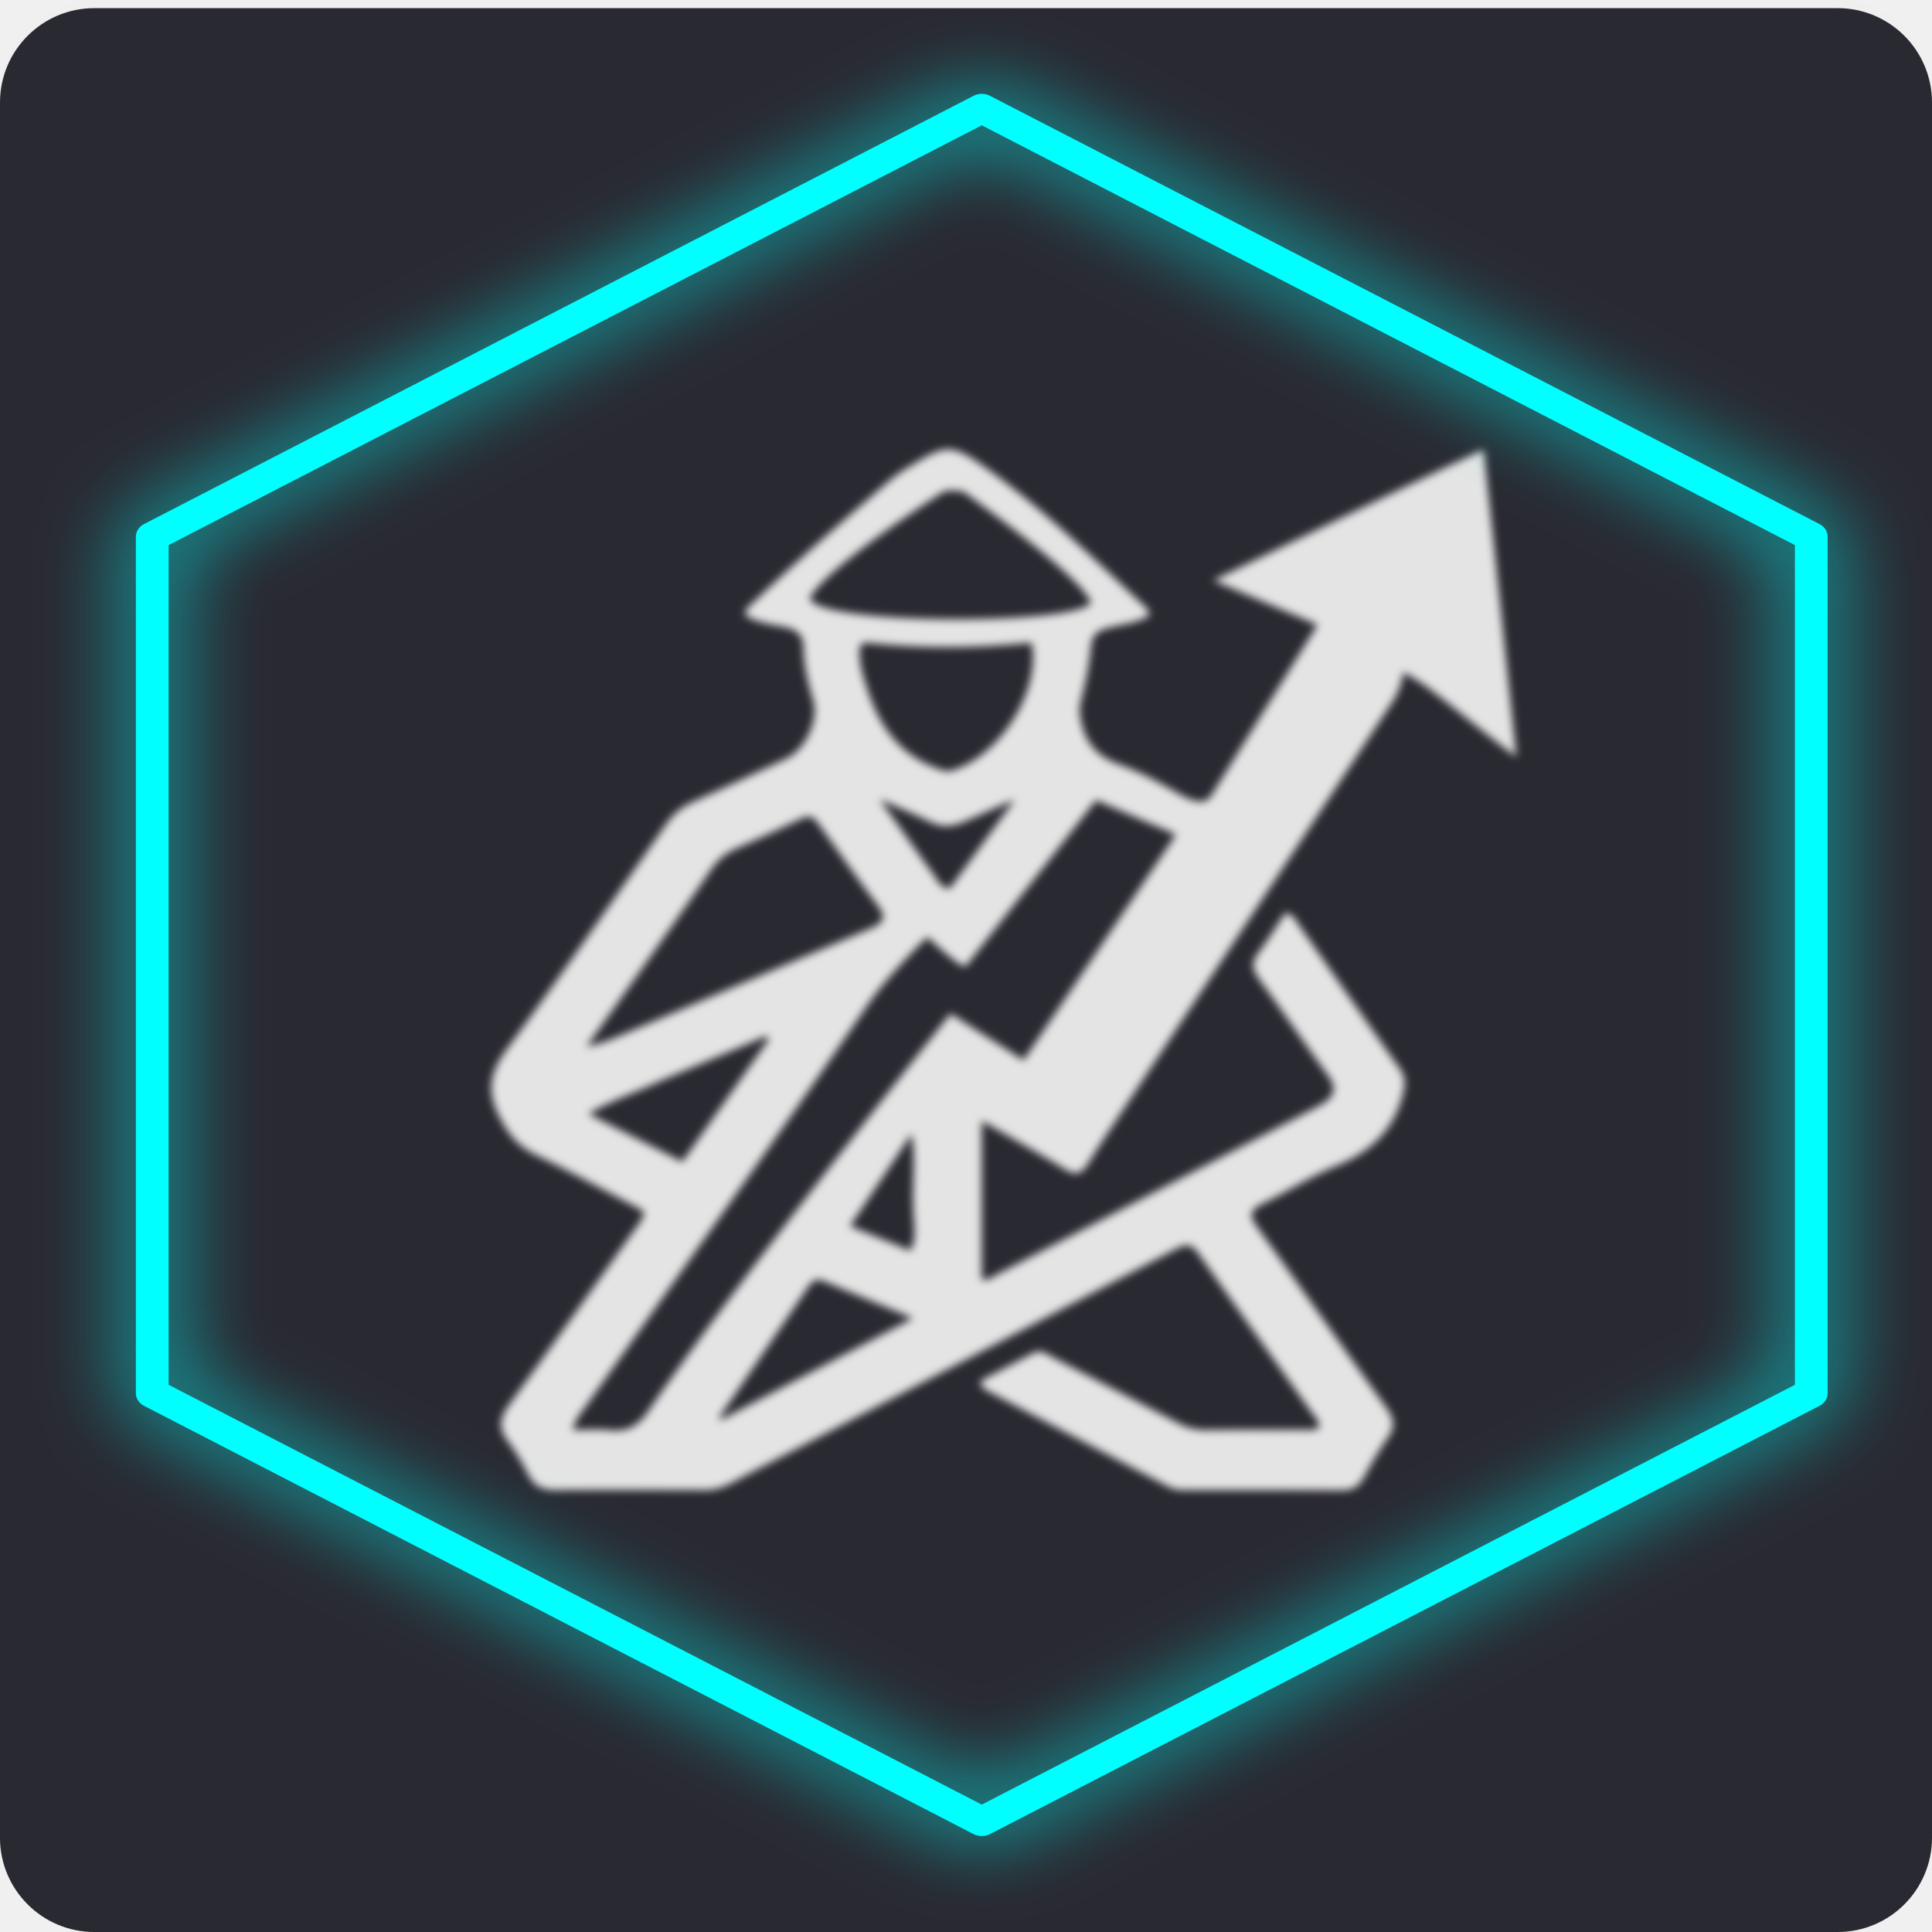
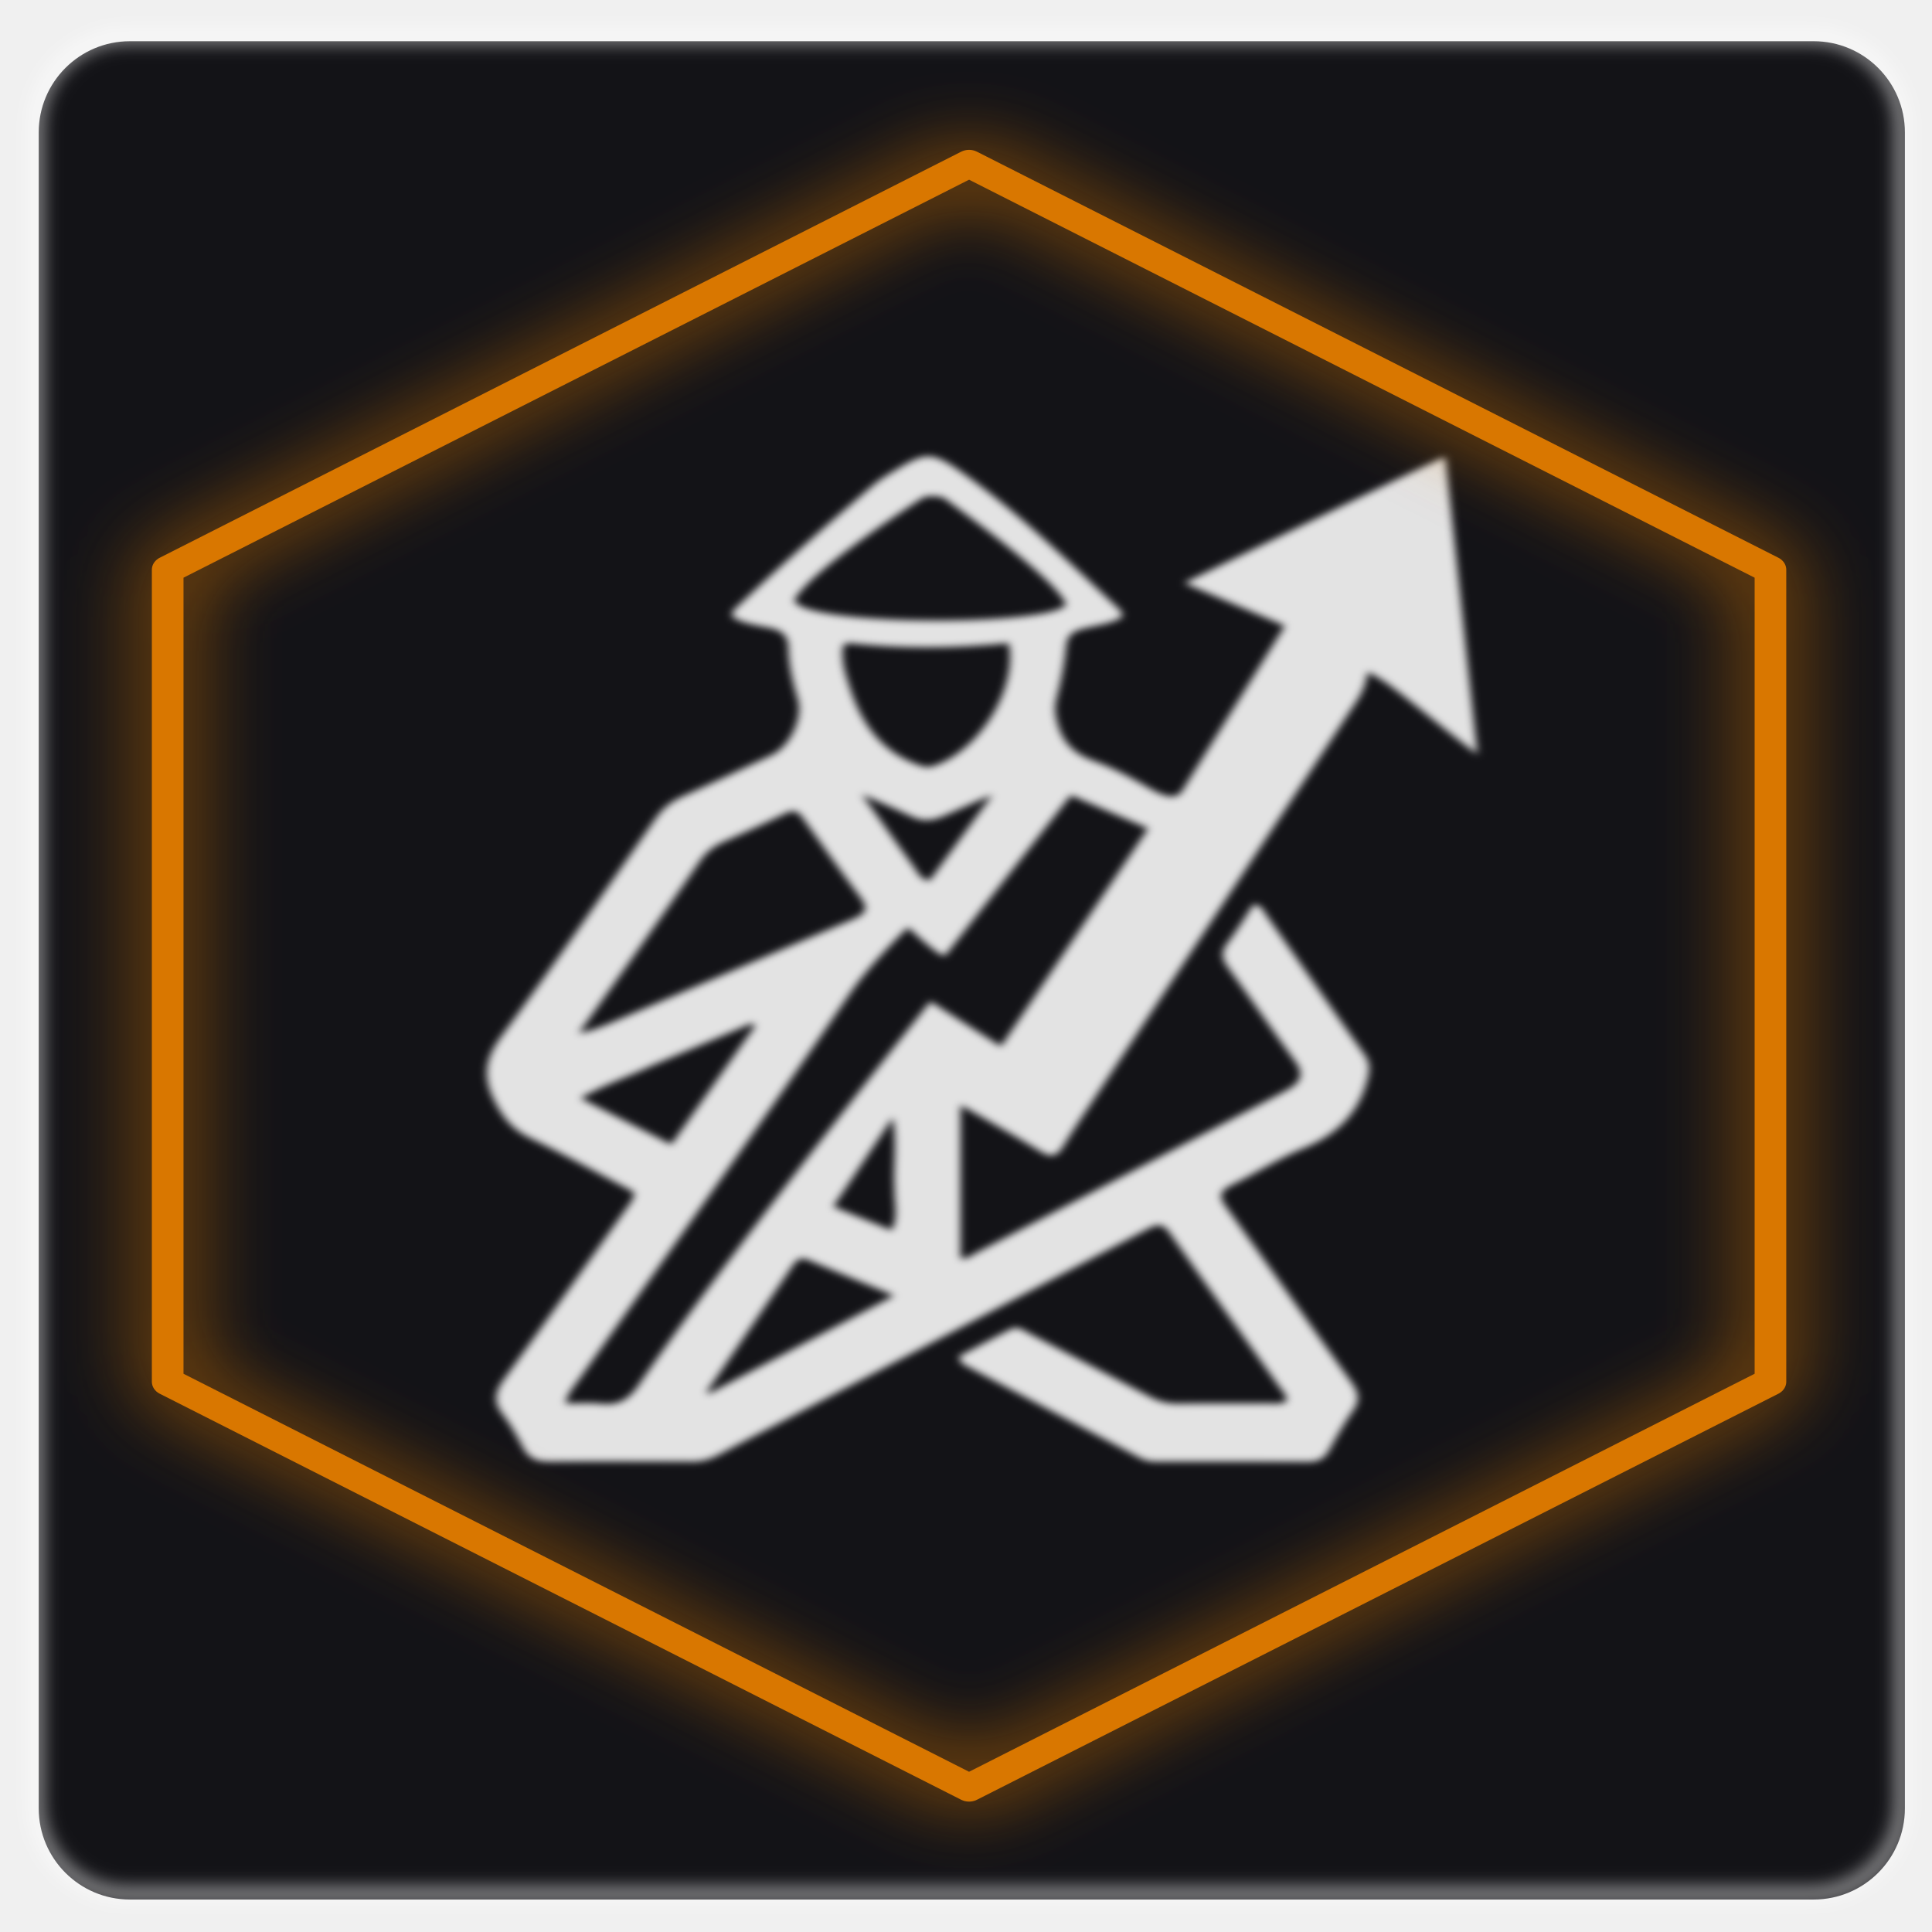
- <svg xmlns="http://www.w3.org/2000/svg" xmlns:xlink="http://www.w3.org/1999/xlink" version="1.1" id="Layer_1" x="0px" y="0px" width="652" viewBox="0 0 652 652" enable-background="new 0 0 1024 544" xml:space="preserve" height="652">
+ <svg xmlns="http://www.w3.org/2000/svg" xmlns:xlink="http://www.w3.org/1999/xlink" version="1.1" id="Layer_1" x="0px" y="0px" width="200" viewBox="0 0 675 675" enable-background="new 0 0 1024 544" xml:space="preserve" height="200">
  <defs id="defs2">
    <linearGradient id="linearGradient2">
-       <stop style="stop-color:#000000;stop-opacity:1;" offset="0" id="stop2" />
+       <stop style="stop-color:#e5e8ef;stop-opacity:1;" offset="0" id="stop2" />
      <stop style="stop-color:#000000;stop-opacity:0;" offset="1" id="stop3" />
    </linearGradient>
    <radialGradient xlink:href="#linearGradient2" id="radialGradient3" cx="607.098" cy="170.614" fx="607.098" fy="170.614" r="172.012" gradientTransform="matrix(1,0,0,1.050876,315.7149,90.27522)" gradientUnits="userSpaceOnUse" />
    <filter style="color-interpolation-filters:sRGB" id="filter3" x="-0.011" y="-0.011" width="1.023" height="1.021">
      <feGaussianBlur stdDeviation="1.374" id="feGaussianBlur3" />
    </filter>
    <filter id="cyanGlow" x="-0.073" y="-0.063" width="1.146" height="1.126">
      <feGaussianBlur in="SourceGraphic" stdDeviation="4" result="blur" id="feGaussianBlur1" />
      <feMerge id="feMerge2">
        <feMergeNode in="blur" id="feMergeNode1" />
        <feMergeNode in="SourceGraphic" id="feMergeNode2" />
      </feMerge>
    </filter>
    <filter id="greenGlow" x="-0.6" y="-0.318" width="2.2" height="1.636">
      <feGaussianBlur in="SourceGraphic" stdDeviation="2.5" result="blur" id="feGaussianBlur2" />
      <feMerge id="feMerge4">
        <feMergeNode in="blur" id="feMergeNode3" />
        <feMergeNode in="SourceGraphic" id="feMergeNode4" />
      </feMerge>
    </filter>
    <filter id="filter6" x="-0.6" y="-0.318" width="2.2" height="1.636">
      <feGaussianBlur in="SourceGraphic" stdDeviation="2.5" result="blur" id="feGaussianBlur3-4" />
      <feMerge id="feMerge6">
        <feMergeNode in="blur" id="feMergeNode5" />
        <feMergeNode in="SourceGraphic" id="feMergeNode6" />
      </feMerge>
    </filter>
    <filter id="redGlow" x="-0.6" y="-0.412" width="2.2" height="1.824">
      <feGaussianBlur in="SourceGraphic" stdDeviation="2.5" result="blur" id="feGaussianBlur4" />
      <feMerge id="feMerge8">
        <feMergeNode in="blur" id="feMergeNode7" />
        <feMergeNode in="SourceGraphic" id="feMergeNode8" />
      </feMerge>
    </filter>
    <filter id="filter10" x="-0.6" y="-0.412" width="2.2" height="1.824">
      <feGaussianBlur in="SourceGraphic" stdDeviation="2.5" result="blur" id="feGaussianBlur8" />
      <feMerge id="feMerge10">
        <feMergeNode in="blur" id="feMergeNode9" />
        <feMergeNode in="SourceGraphic" id="feMergeNode10" />
      </feMerge>
    </filter>
    <filter id="filter12" x="-0.6" y="-0.318" width="2.2" height="1.636">
      <feGaussianBlur in="SourceGraphic" stdDeviation="2.5" result="blur" id="feGaussianBlur10" />
      <feMerge id="feMerge12">
        <feMergeNode in="blur" id="feMergeNode11" />
        <feMergeNode in="SourceGraphic" id="feMergeNode12" />
      </feMerge>
    </filter>
+     <filter style="color-interpolation-filters:sRGB" id="filter1" x="-0.015" y="-0.015" width="1.029" height="1.03">
+       <feGaussianBlur stdDeviation="2.951" id="feGaussianBlur5" />
+     </filter>
  </defs>
-   <rect width="652" height="649.253" fill="#0a0a14" id="rect1-8" x="4.7851563e-06" y="2.747" style="stroke-width:3.291" ry="31.862" />
-   <rect style="opacity:0.25;fill:#ededed;fill-opacity:0.546;stroke-width:1.095;stroke-opacity:0.757" id="rect5" width="652" height="652" x="4.7851563e-06" y="3.027916e-05" ry="31.973" />
-   <path id="path1" style="opacity:0.951;mix-blend-mode:normal;fill:#ededed;fill-opacity:1;stroke:url(#radialGradient3);stroke-width:1.101;filter:url(#filter3)" d="m 628.45,93.322 c -3.564,0.103 -7.198,2.456 -13.865,6.682 -2.022,1.281 -3.937,2.764 -5.713,4.35 -15.493,13.83 -30.937,27.71 -45.65,42.316 -1.111,1.102 -2.736,2.043 -2.1,4.271 3.904,2.404 8.63,2.966 13.094,3.932 4.264,0.922 6.102,3.076 6.154,6.998 0.085,6.346 1.532,12.477 3.264,18.539 1.893,6.627 -2.624,16.851 -9.076,19.982 -10.354,5.025 -20.676,10.113 -31.117,14.967 -3.863,1.796 -6.68,4.321 -9.006,7.762 -17.632,26.085 -35.049,52.317 -53.299,78 -5.451,7.671 -6.767,14.032 -2.742,22.615 2.922,6.232 6.252,10.777 12.711,13.973 12.261,6.067 24.079,12.958 35.934,19.428 -0.114,2.366 -1.351,3.788 -2.361,5.256 -14.144,20.545 -28.233,41.125 -42.566,61.547 -3.045,4.339 -4.108,8.023 -0.68,12.645 2.808,3.785 5.073,7.987 7.189,12.186 1.915,3.797 4.839,4.924 9.01,4.893 15.907,-0.122 31.816,-0.03 48.248,-0.018 4.203,0.263 7.469,-0.772 10.645,-2.555 7.268,-4.08 14.648,-7.978 21.971,-11.969 41.982,-22.883 83.974,-45.748 125.914,-68.701 3.13,-1.713 5.256,-2.615 7.77,1.092 12.561,18.529 25.403,36.884 38.064,55.352 1.061,1.548 2.724,2.993 2.418,5.221 -1.966,1.153 -4.072,0.706 -6.066,0.719 -10.48,0.067 -20.963,-0.057 -31.441,0.09 -3.51,0.049 -6.566,-0.762 -9.58,-2.416 -13.971,-7.67 -27.995,-15.252 -42.008,-22.852 -1.925,-1.044 -3.867,-2.723 -6.213,-1.49 -6.145,3.229 -12.183,6.643 -17.859,9.762 0.227,2.293 1.297,2.813 2.24,3.332 20.133,11.077 40.28,22.132 60.426,33.188 1.667,0.915 3.48,1.256 5.391,1.256 17.593,0.002 35.185,-0.037 52.777,0.072 3.427,0.021 5.556,-1.195 7.113,-4.115 2.559,-4.796 5.159,-9.611 8.236,-14.104 2.581,-3.768 2.033,-6.668 -0.469,-10.262 -14.565,-20.922 -28.826,-42.039 -43.406,-62.951 -2.677,-3.839 -2.145,-5.722 2.029,-7.826 8.279,-4.173 16.01,-9.462 24.535,-13.043 11.785,-4.951 19.365,-12.559 22.398,-24.697 0.858,-3.432 1.072,-5.987 -1.002,-9.002 -11.45,-16.651 -22.718,-33.418 -34.098,-50.113 -0.964,-1.414 -1.481,-3.382 -4.322,-3.742 -2.921,4.535 -5.747,9.375 -9.049,13.895 -2.333,3.193 -1.951,5.676 0.217,8.758 7.858,11.171 15.379,22.562 23.25,33.725 3.048,4.323 1.98,7.291 -2.25,9.816 -1.43,0.854 -2.893,1.657 -4.359,2.453 -34.698,18.834 -69.392,37.672 -104.111,56.471 -1.546,0.837 -2.956,2.277 -5.121,1.766 v -54.897 c 2.394,1.365 3.979,2.227 5.52,3.154 7.453,4.485 14.979,8.865 22.303,13.537 3.463,2.209 5.508,1.768 7.568,-1.711 3.884,-6.56 8.093,-12.943 12.197,-19.381 29.809,-46.757 59.659,-93.49 89.414,-140.279 6.8,-10.693 0.169,-13.014 9.006,-7.559 5.254,3.244 26.856,22.519 32.932,26.459 L 807.653,93.509 c 0.286,-0.915 -90.271,45.178 -90.271,45.178 l 34.777,15.377 -35.584,59.201 c -2.885,4.799 -10.035,-0.277 -14.705,-3.025 -5.091,-2.996 -10.434,-5.752 -15.984,-7.83 -6.461,-2.419 -10.415,-6.338 -12.227,-12.793 -0.902,-3.215 -1.368,-6.054 -0.527,-9.41 1.527,-6.091 2.754,-12.313 3.303,-18.545 0.352,-4.001 2.06,-5.566 5.828,-6.561 4.581,-1.209 9.481,-1.697 13.4,-4.039 0.433,-1.417 -0.082,-2.201 -0.736,-2.838 -17.086,-16.64 -33.83,-33.743 -53.031,-48.088 -6.387,-4.772 -9.881,-6.918 -13.445,-6.814 z m -1.354,14.696 c 1.201,-0.748 6.284,-0.488 7.15,0.238 1.288,1.13 38.922,28.806 42.19,38.143 -4.822,7.941 -91.207,7.84 -94.008,-1.496 4.989,-10.394 42.543,-35.561 44.667,-36.885 z m 29.53,52.24 c 3.113,16.614 -10.34,38.691 -26.184,44.115 -2.292,0.785 -3.931,-0.001 -5.828,-0.748 -12.973,-5.107 -19.227,-15.396 -23.018,-27.553 -1.231,-3.949 -2.523,-7.907 -2.461,-12.115 0.027,-1.814 -0.356,-3.821 2.607,-3.682 18.897,2.155 36.948,1.785 54.883,-0.018 z m -50.816,54.187 c 6.329,2.914 11.872,5.33 17.277,8.002 3.662,1.81 6.96,1.562 10.66,-0.062 5.618,-2.466 11.058,-5.201 17.188,-7.74 -7.238,10.256 -14.477,20.51 -21.715,30.766 v 0.002 c -3.339,-0.426 -4.033,-2.926 -5.338,-4.781 -5.949,-8.457 -11.756,-17.005 -18.072,-26.186 z m 72.33,0.311 26.713,11.945 -50.945,78.133 -24.393,-16.141 c 0,0 -71.165,92.048 -100.951,137.523 -3.304,5.045 -6.895,7.458 -13.104,6.707 -3.82,-0.462 -7.75,-0.086 -12.246,-0.086 0.852,-3.784 2.98,-6.081 4.652,-8.539 31.418,-46.178 63.311,-92.066 93.988,-138.693 7.067,-10.742 19.926,-23.482 19.926,-23.482 0,0 11.716,11.631 12.891,10.078 z m -96.166,5.738 c 1.191,-0.001 2.148,0.664 3.113,2.068 6.695,9.733 13.397,19.467 20.332,29.043 2.932,4.049 1.364,5.811 -2.662,7.584 -27.507,12.111 -54.948,24.359 -82.412,36.561 -3.866,1.718 -7.738,3.425 -12.484,4.375 6.291,-9.183 12.582,-18.366 18.873,-27.549 7.979,-11.789 15.566,-22.894 22.98,-34.102 2.089,-3.157 4.727,-5.396 8.229,-6.99 7.256,-3.303 14.453,-6.735 21.582,-10.283 0.937,-0.466 1.735,-0.706 2.449,-0.707 z m -14.111,75.979 c 0.31,0.364 0.62,0.728 0.93,1.092 -9.535,13.981 -19.071,27.961 -28.945,42.439 -10.402,-5.513 -20.448,-10.838 -31.383,-16.633 8.128,-4.823 16.474,-7.636 24.262,-11.475 12.229,-5.361 23.683,-10.393 35.137,-15.424 z m 48.641,33.859 c 1.48,9.296 0.092,17.436 0.561,25.5 -0.046,5.42 1.39,9.911 -0.914,14.941 -6.532,-2.751 -12.958,-5.457 -20.234,-8.521 6.783,-10.517 13.311,-20.638 20.588,-31.92 z m -31.377,50.529 c 0.546,-0.024 1.165,0.107 1.891,0.424 9.5,4.152 19.046,8.206 29.92,12.875 -22.185,12.173 -43.188,23.696 -64.191,35.221 -0.22,-0.207 -0.44,-0.414 -0.66,-0.621 9.732,-14.808 19.463,-29.616 29.195,-44.424 1.228,-1.946 2.208,-3.403 3.846,-3.475 z" transform="matrix(1.009736,0,0,0.9745817,-314.8496,60.71845)" />
-   <g filter="url(#cyanGlow)" id="g6" transform="matrix(3.683397,0,0,3.284659,453.3937,316.2672)">
-     <polygon points="-76,-44 0,-88 76,-44 76,44 0,88 -76,44 " fill="none" stroke="#00ffff" stroke-width="3" stroke-linejoin="round" id="polygon6" transform="translate(-33.14227,2.855237)" />
-   </g>
+   <rect width="652" height="649.253" fill="#0a0a14" id="rect1-8" x="13.527" y="14.401" style="fill:#131317;fill-opacity:1;stroke-width:3.291" ry="31.862" />
+   <rect width="652" height="649.253" fill="#0a0a14" id="rect1" x="12.601" y="12.601" style="opacity:0.563;fill:none;fill-opacity:1;stroke:#ffffff;stroke-width:5;stroke-dasharray:none;stroke-opacity:1;filter:url(#filter1)" ry="31.862" />
+   <rect style="opacity:0;fill:none;fill-opacity:0.207;stroke:#f20707;stroke-width:1.937;stroke-dasharray:none;stroke-opacity:1" id="rect5" width="652.056" height="614.096" x="25.12" y="53.622" ry="30.115" />
+   <path id="path1" style="opacity:0.951;mix-blend-mode:normal;fill:#ededed;fill-opacity:1;stroke:url(#radialGradient3);stroke-width:1.101;filter:url(#filter3)" d="m 628.45,93.322 c -3.564,0.103 -7.198,2.456 -13.865,6.682 -2.022,1.281 -3.937,2.764 -5.713,4.35 -15.493,13.83 -30.937,27.71 -45.65,42.316 -1.111,1.102 -2.736,2.043 -2.1,4.271 3.904,2.404 8.63,2.966 13.094,3.932 4.264,0.922 6.102,3.076 6.154,6.998 0.085,6.346 1.532,12.477 3.264,18.539 1.893,6.627 -2.624,16.851 -9.076,19.982 -10.354,5.025 -20.676,10.113 -31.117,14.967 -3.863,1.796 -6.68,4.321 -9.006,7.762 -17.632,26.085 -35.049,52.317 -53.299,78 -5.451,7.671 -6.767,14.032 -2.742,22.615 2.922,6.232 6.252,10.777 12.711,13.973 12.261,6.067 24.079,12.958 35.934,19.428 -0.114,2.366 -1.351,3.788 -2.361,5.256 -14.144,20.545 -28.233,41.125 -42.566,61.547 -3.045,4.339 -4.108,8.023 -0.68,12.645 2.808,3.785 5.073,7.987 7.189,12.186 1.915,3.797 4.839,4.924 9.01,4.893 15.907,-0.122 31.816,-0.03 48.248,-0.018 4.203,0.263 7.469,-0.772 10.645,-2.555 7.268,-4.08 14.648,-7.978 21.971,-11.969 41.982,-22.883 83.974,-45.748 125.914,-68.701 3.13,-1.713 5.256,-2.615 7.77,1.092 12.561,18.529 25.403,36.884 38.064,55.352 1.061,1.548 2.724,2.993 2.418,5.221 -1.966,1.153 -4.072,0.706 -6.066,0.719 -10.48,0.067 -20.963,-0.057 -31.441,0.09 -3.51,0.049 -6.566,-0.762 -9.58,-2.416 -13.971,-7.67 -27.995,-15.252 -42.008,-22.852 -1.925,-1.044 -3.867,-2.723 -6.213,-1.49 -6.145,3.229 -12.183,6.643 -17.859,9.762 0.227,2.293 1.297,2.813 2.24,3.332 20.133,11.077 40.28,22.132 60.426,33.188 1.667,0.915 3.48,1.256 5.391,1.256 17.593,0.002 35.185,-0.037 52.777,0.072 3.427,0.021 5.556,-1.195 7.113,-4.115 2.559,-4.796 5.159,-9.611 8.236,-14.104 2.581,-3.768 2.033,-6.668 -0.469,-10.262 -14.565,-20.922 -28.826,-42.039 -43.406,-62.951 -2.677,-3.839 -2.145,-5.722 2.029,-7.826 8.279,-4.173 16.01,-9.462 24.535,-13.043 11.785,-4.951 19.365,-12.559 22.398,-24.697 0.858,-3.432 1.072,-5.987 -1.002,-9.002 -11.45,-16.651 -22.718,-33.418 -34.098,-50.113 -0.964,-1.414 -1.481,-3.382 -4.322,-3.742 -2.921,4.535 -5.747,9.375 -9.049,13.895 -2.333,3.193 -1.951,5.676 0.217,8.758 7.858,11.171 15.379,22.562 23.25,33.725 3.048,4.323 1.98,7.291 -2.25,9.816 -1.43,0.854 -2.893,1.657 -4.359,2.453 -34.698,18.834 -69.392,37.672 -104.111,56.471 -1.546,0.837 -2.956,2.277 -5.121,1.766 v -54.897 c 2.394,1.365 3.979,2.227 5.52,3.154 7.453,4.485 14.979,8.865 22.303,13.537 3.463,2.209 5.508,1.768 7.568,-1.711 3.884,-6.56 8.093,-12.943 12.197,-19.381 29.809,-46.757 59.659,-93.49 89.414,-140.279 6.8,-10.693 0.169,-13.014 9.006,-7.559 5.254,3.244 26.856,22.519 32.932,26.459 L 807.653,93.509 c 0.286,-0.915 -90.271,45.178 -90.271,45.178 l 34.777,15.377 -35.584,59.201 c -2.885,4.799 -10.035,-0.277 -14.705,-3.025 -5.091,-2.996 -10.434,-5.752 -15.984,-7.83 -6.461,-2.419 -10.415,-6.338 -12.227,-12.793 -0.902,-3.215 -1.368,-6.054 -0.527,-9.41 1.527,-6.091 2.754,-12.313 3.303,-18.545 0.352,-4.001 2.06,-5.566 5.828,-6.561 4.581,-1.209 9.481,-1.697 13.4,-4.039 0.433,-1.417 -0.082,-2.201 -0.736,-2.838 -17.086,-16.64 -33.83,-33.743 -53.031,-48.088 -6.387,-4.772 -9.881,-6.918 -13.445,-6.814 z m -1.354,14.696 c 1.201,-0.748 6.284,-0.488 7.15,0.238 1.288,1.13 38.922,28.806 42.19,38.143 -4.822,7.941 -91.207,7.84 -94.008,-1.496 4.989,-10.394 42.543,-35.561 44.667,-36.885 z m 29.53,52.24 c 3.113,16.614 -10.34,38.691 -26.184,44.115 -2.292,0.785 -3.931,-0.001 -5.828,-0.748 -12.973,-5.107 -19.227,-15.396 -23.018,-27.553 -1.231,-3.949 -2.523,-7.907 -2.461,-12.115 0.027,-1.814 -0.356,-3.821 2.607,-3.682 18.897,2.155 36.948,1.785 54.883,-0.018 z m -50.816,54.187 c 6.329,2.914 11.872,5.33 17.277,8.002 3.662,1.81 6.96,1.562 10.66,-0.062 5.618,-2.466 11.058,-5.201 17.188,-7.74 -7.238,10.256 -14.477,20.51 -21.715,30.766 v 0.002 c -3.339,-0.426 -4.033,-2.926 -5.338,-4.781 -5.949,-8.457 -11.756,-17.005 -18.072,-26.186 z m 72.33,0.311 26.713,11.945 -50.945,78.133 -24.393,-16.141 c 0,0 -71.165,92.048 -100.951,137.523 -3.304,5.045 -6.895,7.458 -13.104,6.707 -3.82,-0.462 -7.75,-0.086 -12.246,-0.086 0.852,-3.784 2.98,-6.081 4.652,-8.539 31.418,-46.178 63.311,-92.066 93.988,-138.693 7.067,-10.742 19.926,-23.482 19.926,-23.482 0,0 11.716,11.631 12.891,10.078 z m -96.166,5.738 c 1.191,-0.001 2.148,0.664 3.113,2.068 6.695,9.733 13.397,19.467 20.332,29.043 2.932,4.049 1.364,5.811 -2.662,7.584 -27.507,12.111 -54.948,24.359 -82.412,36.561 -3.866,1.718 -7.738,3.425 -12.484,4.375 6.291,-9.183 12.582,-18.366 18.873,-27.549 7.979,-11.789 15.566,-22.894 22.98,-34.102 2.089,-3.157 4.727,-5.396 8.229,-6.99 7.256,-3.303 14.453,-6.735 21.582,-10.283 0.937,-0.466 1.735,-0.706 2.449,-0.707 z m -14.111,75.979 c 0.31,0.364 0.62,0.728 0.93,1.092 -9.535,13.981 -19.071,27.961 -28.945,42.439 -10.402,-5.513 -20.448,-10.838 -31.383,-16.633 8.128,-4.823 16.474,-7.636 24.262,-11.475 12.229,-5.361 23.683,-10.393 35.137,-15.424 z m 48.641,33.859 c 1.48,9.296 0.092,17.436 0.561,25.5 -0.046,5.42 1.39,9.911 -0.914,14.941 -6.532,-2.751 -12.958,-5.457 -20.234,-8.521 6.783,-10.517 13.311,-20.638 20.588,-31.92 z m -31.377,50.529 c 0.546,-0.024 1.165,0.107 1.891,0.424 9.5,4.152 19.046,8.206 29.92,12.875 -22.185,12.173 -43.188,23.696 -64.191,35.221 -0.22,-0.207 -0.44,-0.414 -0.66,-0.621 9.732,-14.808 19.463,-29.616 29.195,-44.424 1.228,-1.946 2.208,-3.403 3.846,-3.475 z" transform="matrix(1.009736,0,0,0.9745817,-310.5784,68.51601)" />
+   <polygon points="-76,44 -76,-44 0,-88 76,-44 76,44 0,88 " fill="none" stroke="#00ffff" stroke-width="3" stroke-linejoin="round" id="polygon6" transform="matrix(3.684028,0,0,3.223927,338.5711,340.8991)" style="filter:url(#cyanGlow);stroke:#d97706;stroke-opacity:1" />
</svg>
